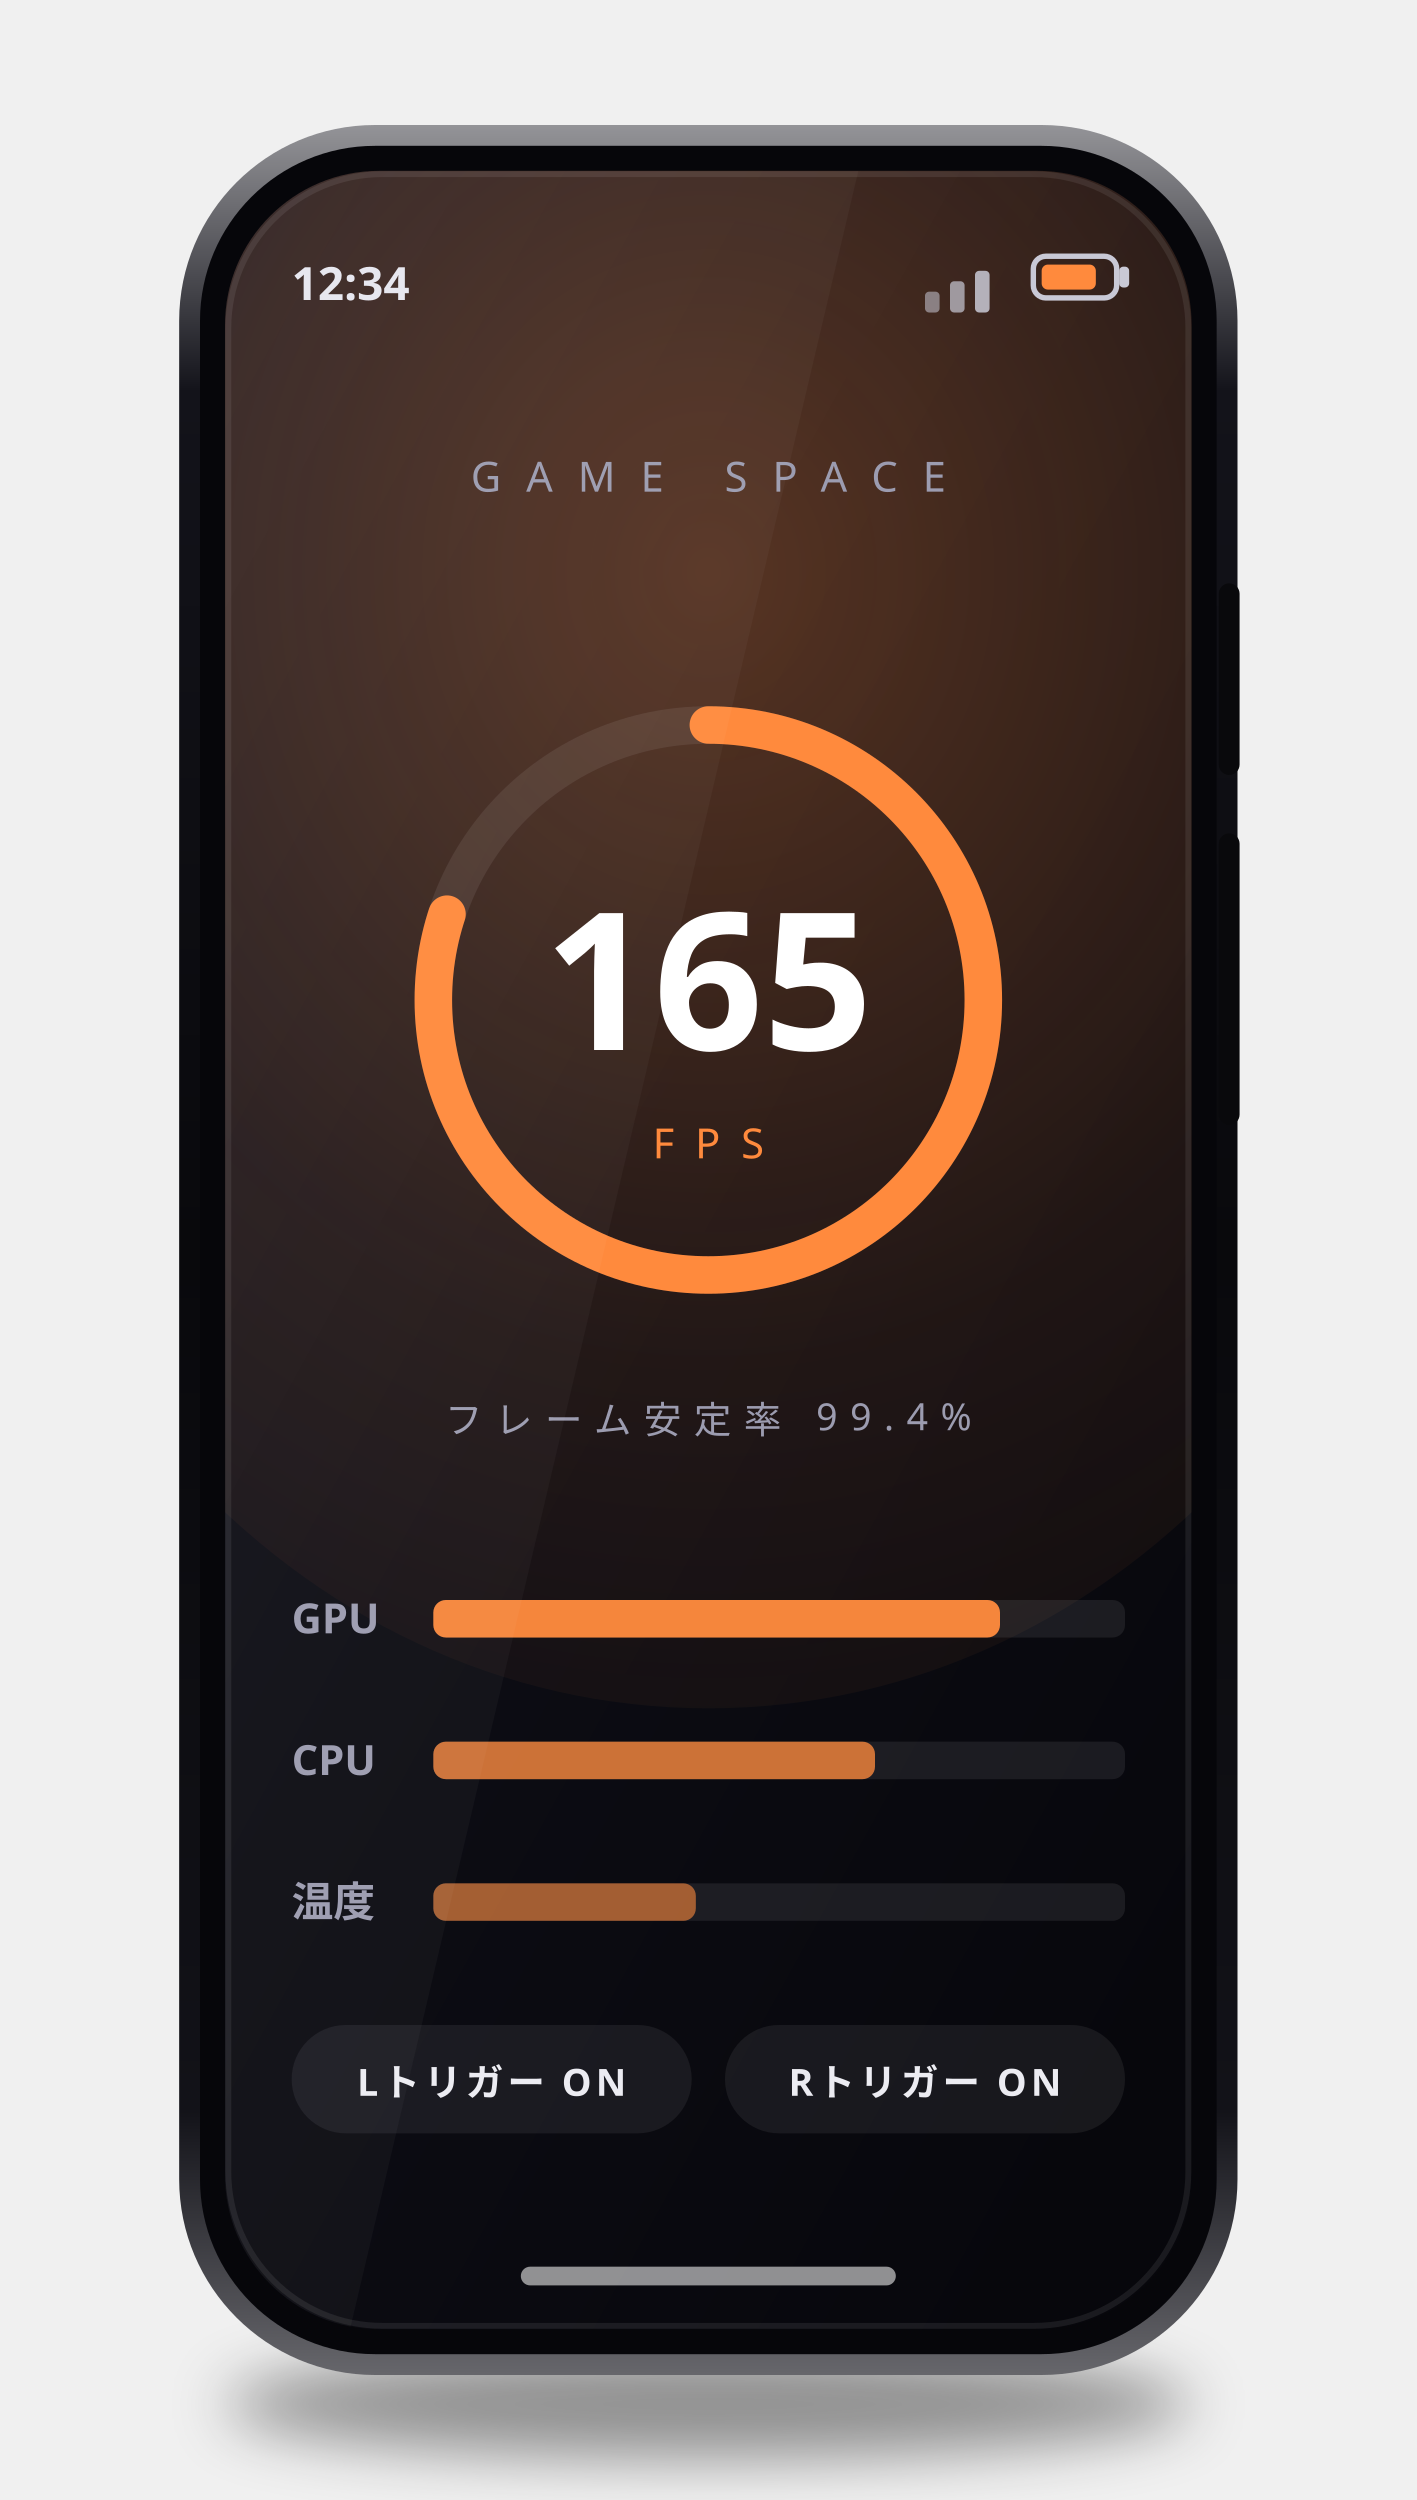
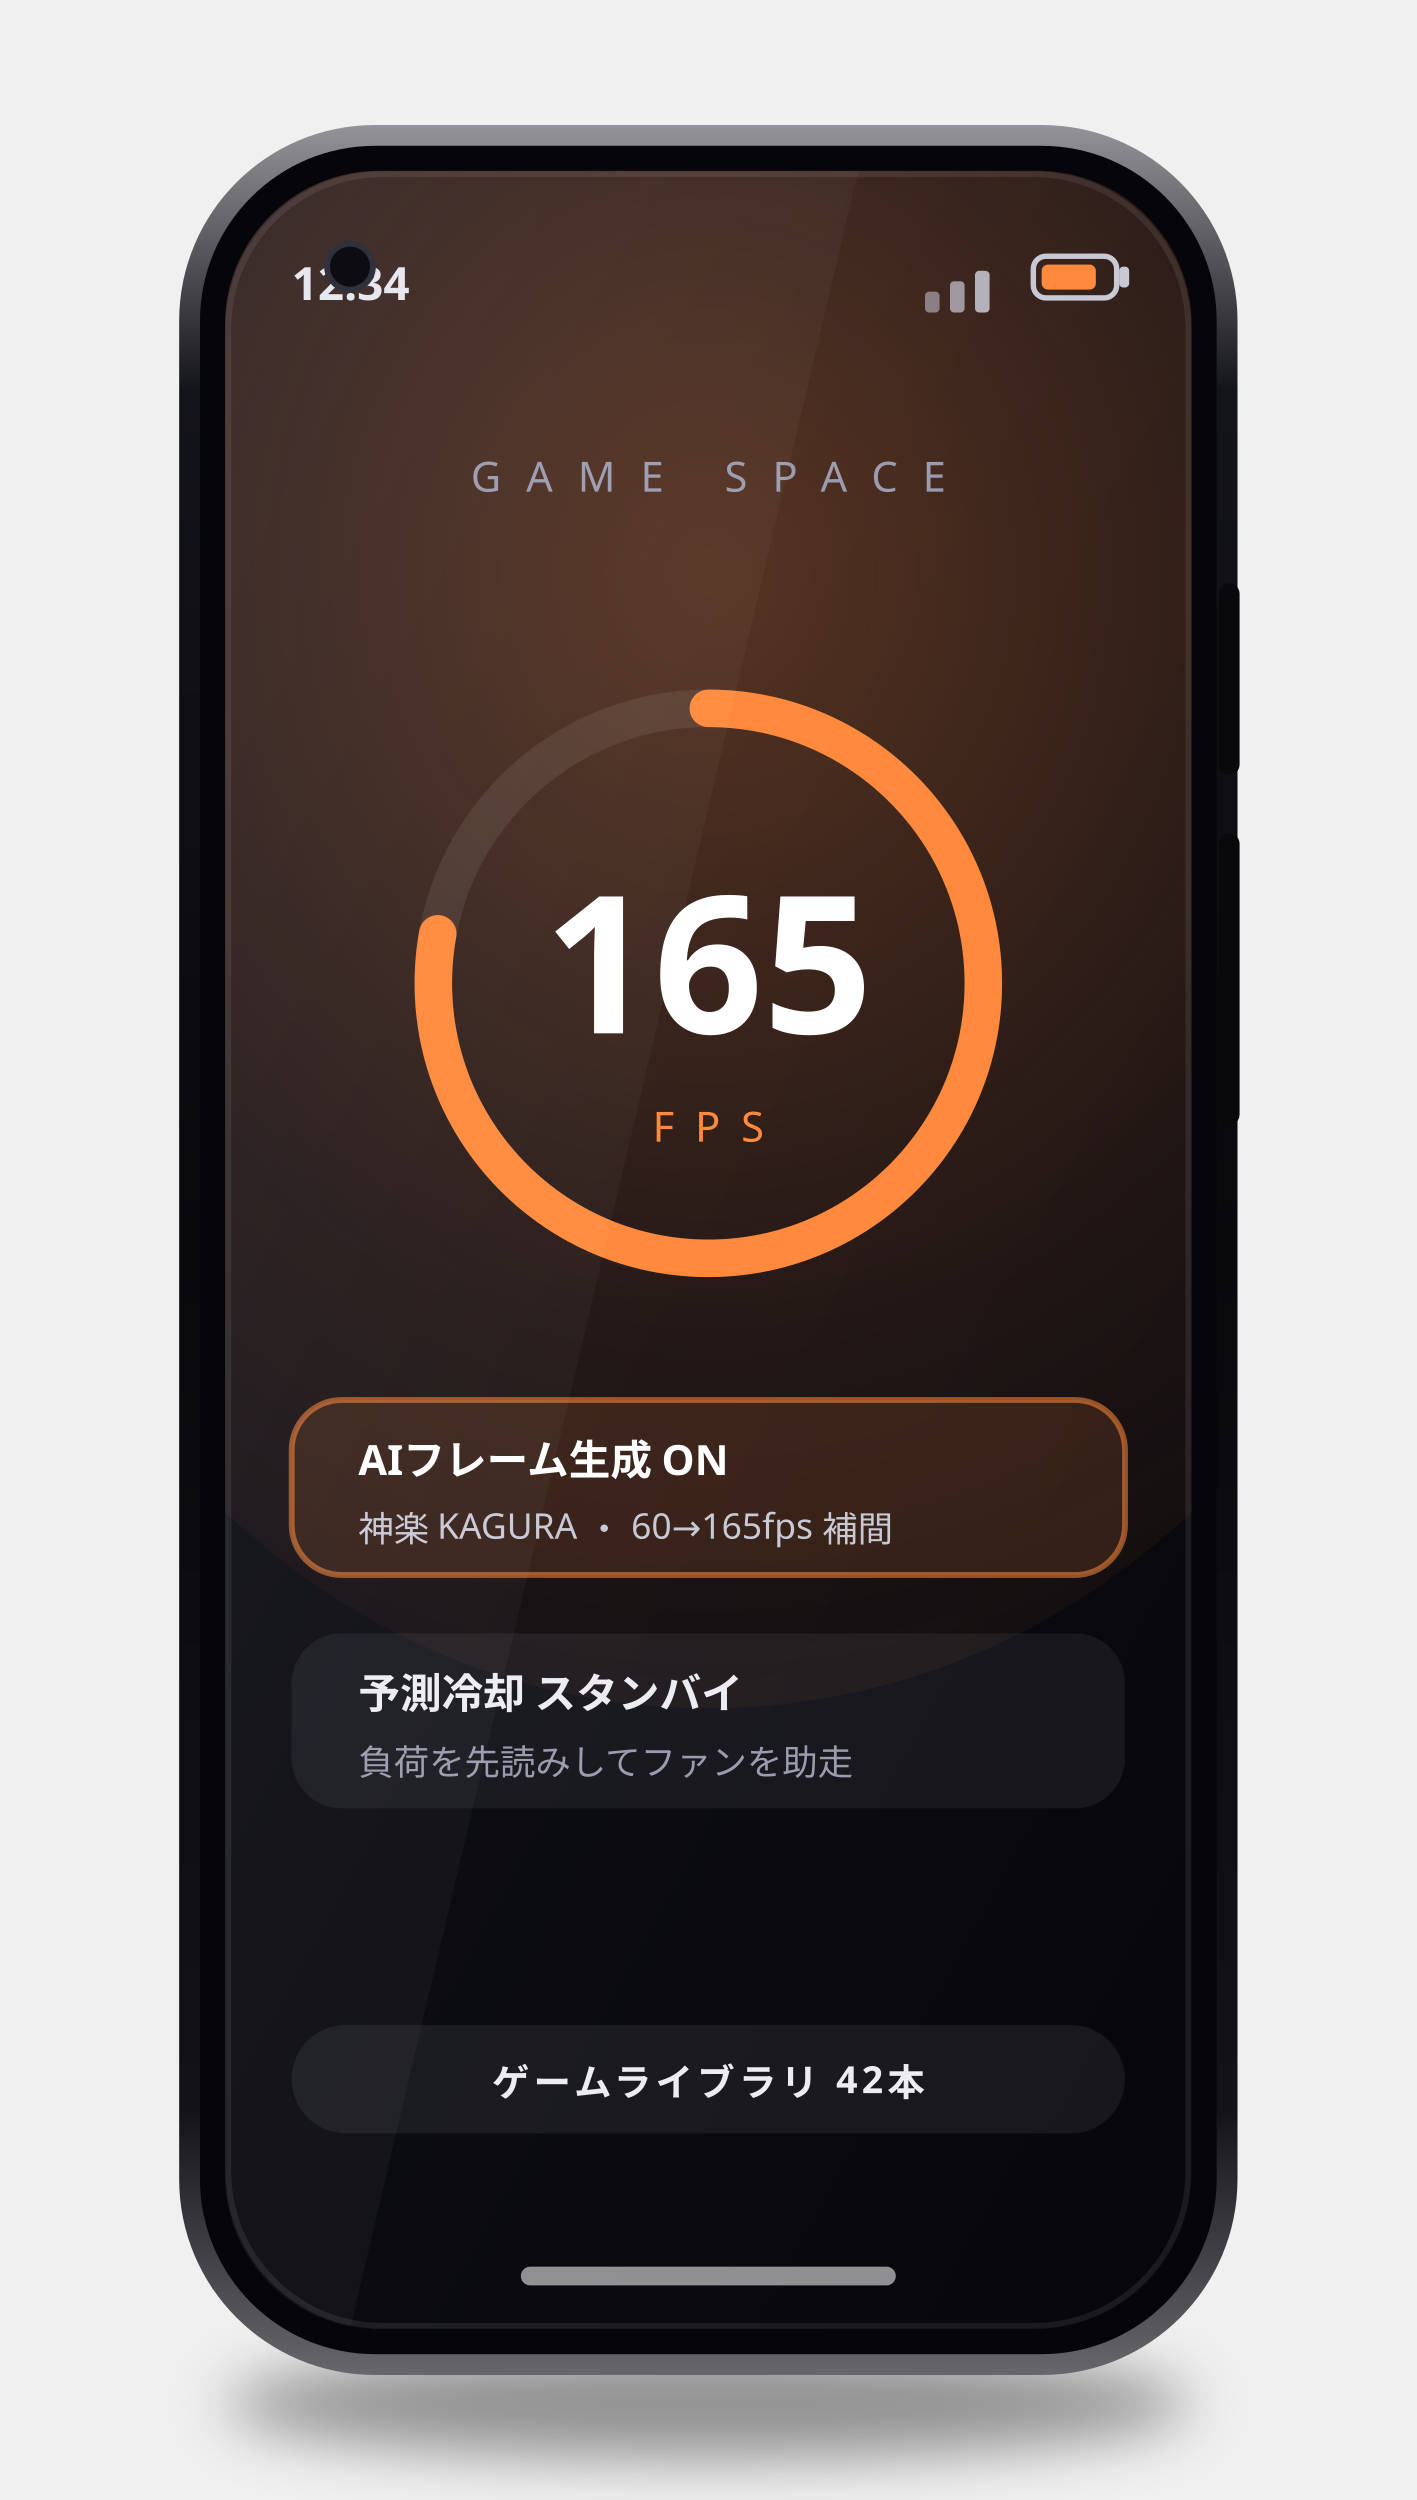
<svg xmlns="http://www.w3.org/2000/svg" viewBox="0 0 340 600" role="img" aria-label="SUZAKU Neo 3 正面">
  <defs>
    <linearGradient id="framefneo3" x1="0" y1="0" x2="0" y2="1">
      <stop offset="0" stop-color="#96969a" />
      <stop offset="0.12" stop-color="#13131a" />
      <stop offset="0.5" stop-color="#09090c" />
      <stop offset="0.88" stop-color="#121218" />
      <stop offset="1" stop-color="#68686d" />
    </linearGradient>
    <linearGradient id="scrfneo3" x1="0" y1="0" x2="0.8" y2="1">
      <stop offset="0" stop-color="#171722" />
      <stop offset="0.5" stop-color="#0d0d14" />
      <stop offset="1" stop-color="#07070c" />
    </linearGradient>
    <radialGradient id="flarefneo3" cx="0.5" cy="0.32" r="0.85">
      <stop offset="0" stop-color="#ff8a3d" stop-opacity="0.3" />
      <stop offset="0.55" stop-color="#ff8a3d" stop-opacity="0.09" />
      <stop offset="1" stop-color="#ff8a3d" stop-opacity="0" />
    </radialGradient>
    <filter id="softfneo3" x="-40%" y="-40%" width="180%" height="180%">
      <feGaussianBlur stdDeviation="7" />
    </filter>
    <filter id="fzf" x="-60%" y="-60%" width="220%" height="220%">
      <feGaussianBlur stdDeviation="5" />
    </filter>
    <clipPath id="clipfneo3">
      <rect x="54" y="41" width="232" height="518" rx="37" />
    </clipPath>
  </defs>
  <ellipse cx="170" cy="577" rx="116" ry="13" fill="#000000" opacity="0.4" filter="url(#softfneo3)" />
  <rect x="43" y="30" width="254" height="540" rx="47" fill="url(#framefneo3)" />
  <rect x="48" y="35" width="244" height="530" rx="42" fill="#06060a" />
  <rect x="54" y="41" width="232" height="518" rx="37" fill="url(#scrfneo3)" />
  <g clip-path="url(#clipfneo3)">
    <ellipse cx="170" cy="210" rx="180" ry="200" fill="url(#flarefneo3)" />
    <text x="170" y="118" font-family="'Noto Sans JP',sans-serif" font-size="10" fill="#9c9cb0" text-anchor="middle" letter-spacing="6">GAME SPACE</text>
-     <circle cx="170" cy="240" r="66" fill="none" stroke="#ffffff" stroke-opacity="0.08" stroke-width="9" />
-     <circle cx="170" cy="240" r="66" fill="none" stroke="#ff8a3d" stroke-width="9" stroke-linecap="round" stroke-dasharray="332 415" transform="rotate(-90 170 240)" />
-     <text x="170" y="252" font-family="'Noto Sans JP',sans-serif" font-size="46" font-weight="900" fill="#ffffff" text-anchor="middle">165</text>
-     <text x="170" y="278" font-family="'Noto Sans JP',sans-serif" font-size="10" fill="#ff8a3d" text-anchor="middle" letter-spacing="5">FPS</text>
-     <text x="170" y="344" font-family="'Noto Sans JP',sans-serif" font-size="9" fill="#9c9cb0" text-anchor="middle" letter-spacing="3">フレーム安定率 99.4%</text>
-     <text x="70" y="392" font-family="'Noto Sans JP',sans-serif" font-size="10" font-weight="700" fill="#9c9cb0">GPU</text>
-     <rect x="104" y="384" width="166" height="9" rx="3" fill="#ffffff" opacity="0.08" />
-     <rect x="104" y="384" width="136" height="9" rx="3" fill="#ff8a3d" opacity="0.95" />
-     <text x="70" y="426" font-family="'Noto Sans JP',sans-serif" font-size="10" font-weight="700" fill="#9c9cb0">CPU</text>
-     <rect x="104" y="418" width="166" height="9" rx="3" fill="#ffffff" opacity="0.08" />
-     <rect x="104" y="418" width="106" height="9" rx="3" fill="#ff8a3d" opacity="0.77" />
-     <text x="70" y="460" font-family="'Noto Sans JP',sans-serif" font-size="10" font-weight="700" fill="#9c9cb0">温度</text>
-     <rect x="104" y="452" width="166" height="9" rx="3" fill="#ffffff" opacity="0.08" />
-     <rect x="104" y="452" width="63" height="9" rx="3" fill="#ff8a3d" opacity="0.59" />
-     <rect x="70" y="486" width="96" height="26" rx="13" fill="#ffffff" opacity="0.07" />
-     <text x="118" y="503" font-family="'Noto Sans JP',sans-serif" font-size="9" font-weight="700" fill="#ececf2" text-anchor="middle" letter-spacing="1">Lトリガー ON</text>
-     <rect x="174" y="486" width="96" height="26" rx="13" fill="#ffffff" opacity="0.07" />
-     <text x="222" y="503" font-family="'Noto Sans JP',sans-serif" font-size="9" font-weight="700" fill="#ececf2" text-anchor="middle" letter-spacing="1">Rトリガー ON</text>
+     <circle cx="170" cy="236" r="66" fill="none" stroke="#ffffff" stroke-opacity="0.08" stroke-width="9" />
+     <circle cx="170" cy="236" r="66" fill="none" stroke="#ff8a3d" stroke-width="9" stroke-linecap="round" stroke-dasharray="323 415" transform="rotate(-90 170 236)" />
+     <text x="170" y="248" font-family="'Noto Sans JP',sans-serif" font-size="46" font-weight="900" fill="#ffffff" text-anchor="middle">165</text>
+     <text x="170" y="274" font-family="'Noto Sans JP',sans-serif" font-size="10" fill="#ff8a3d" text-anchor="middle" letter-spacing="5">FPS</text>
+     <rect x="70" y="336" width="200" height="42" rx="12" fill="#ff8a3d" opacity="0.13" />
+     <rect x="70" y="336" width="200" height="42" rx="12" fill="none" stroke="#ff8a3d" stroke-opacity="0.55" stroke-width="1.4" />
+     <text x="86" y="354" font-family="'Noto Sans JP',sans-serif" font-size="10" font-weight="800" fill="#ffffff">AIフレーム生成 ON</text>
+     <text x="86" y="370" font-family="'Noto Sans JP',sans-serif" font-size="8.5" fill="#c9c9d6">神楽 KAGURA ・ 60→165fps 補間</text>
+     <rect x="70" y="392" width="200" height="42" rx="12" fill="#ffffff" opacity="0.06" />
+     <text x="86" y="410" font-family="'Noto Sans JP',sans-serif" font-size="10" font-weight="700" fill="#ececf2">予測冷却 スタンバイ</text>
+     <text x="86" y="426" font-family="'Noto Sans JP',sans-serif" font-size="8.5" fill="#9c9cb0">負荷を先読みしてファンを助走</text>
+     <rect x="70" y="486" width="200" height="26" rx="13" fill="#ffffff" opacity="0.07" />
+     <text x="170" y="503" font-family="'Noto Sans JP',sans-serif" font-size="9" font-weight="700" fill="#ececf2" text-anchor="middle" letter-spacing="1">ゲームライブラリ 42本</text>
    <text x="70" y="72" font-family="'Noto Sans JP',sans-serif" font-size="11" font-weight="700" fill="#e6e6ee">12:34</text>
    <rect x="222" y="70.0" width="3.5" height="5.0" rx="1" fill="#c9c9d6" opacity="0.55" />
    <rect x="228" y="67.5" width="3.5" height="7.5" rx="1" fill="#c9c9d6" opacity="0.7" />
    <rect x="234" y="65.0" width="3.5" height="10.0" rx="1" fill="#c9c9d6" opacity="0.85" />
    <rect x="248" y="61.5" width="20" height="10" rx="3" fill="none" stroke="#c9c9d6" stroke-width="1.3" />
    <rect x="250" y="63.5" width="13" height="6" rx="1.5" fill="#ff8a3d" />
    <rect x="268.6" y="64" width="2.4" height="5" rx="1" fill="#c9c9d6" />
+     <circle cx="84" cy="64" r="5.5" fill="#04040a" stroke="#2a2a36" stroke-width="1.4" />
    <rect x="125" y="544" width="90" height="4.5" rx="2.25" fill="#ffffff" opacity="0.55" />
    <path d="M54 41 L206 41 L84 559 L54 559 Z" fill="#ffffff" opacity="0.035" />
  </g>
  <rect x="54.8" y="41.8" width="230.4" height="516.4" rx="37" fill="none" stroke="#ffffff" stroke-opacity="0.08" stroke-width="1.4" />
  <rect x="292.5" y="140" width="5" height="46" rx="2.5" fill="#09090c" />
  <rect x="292.5" y="200" width="5" height="70" rx="2.5" fill="#09090c" />
</svg>
